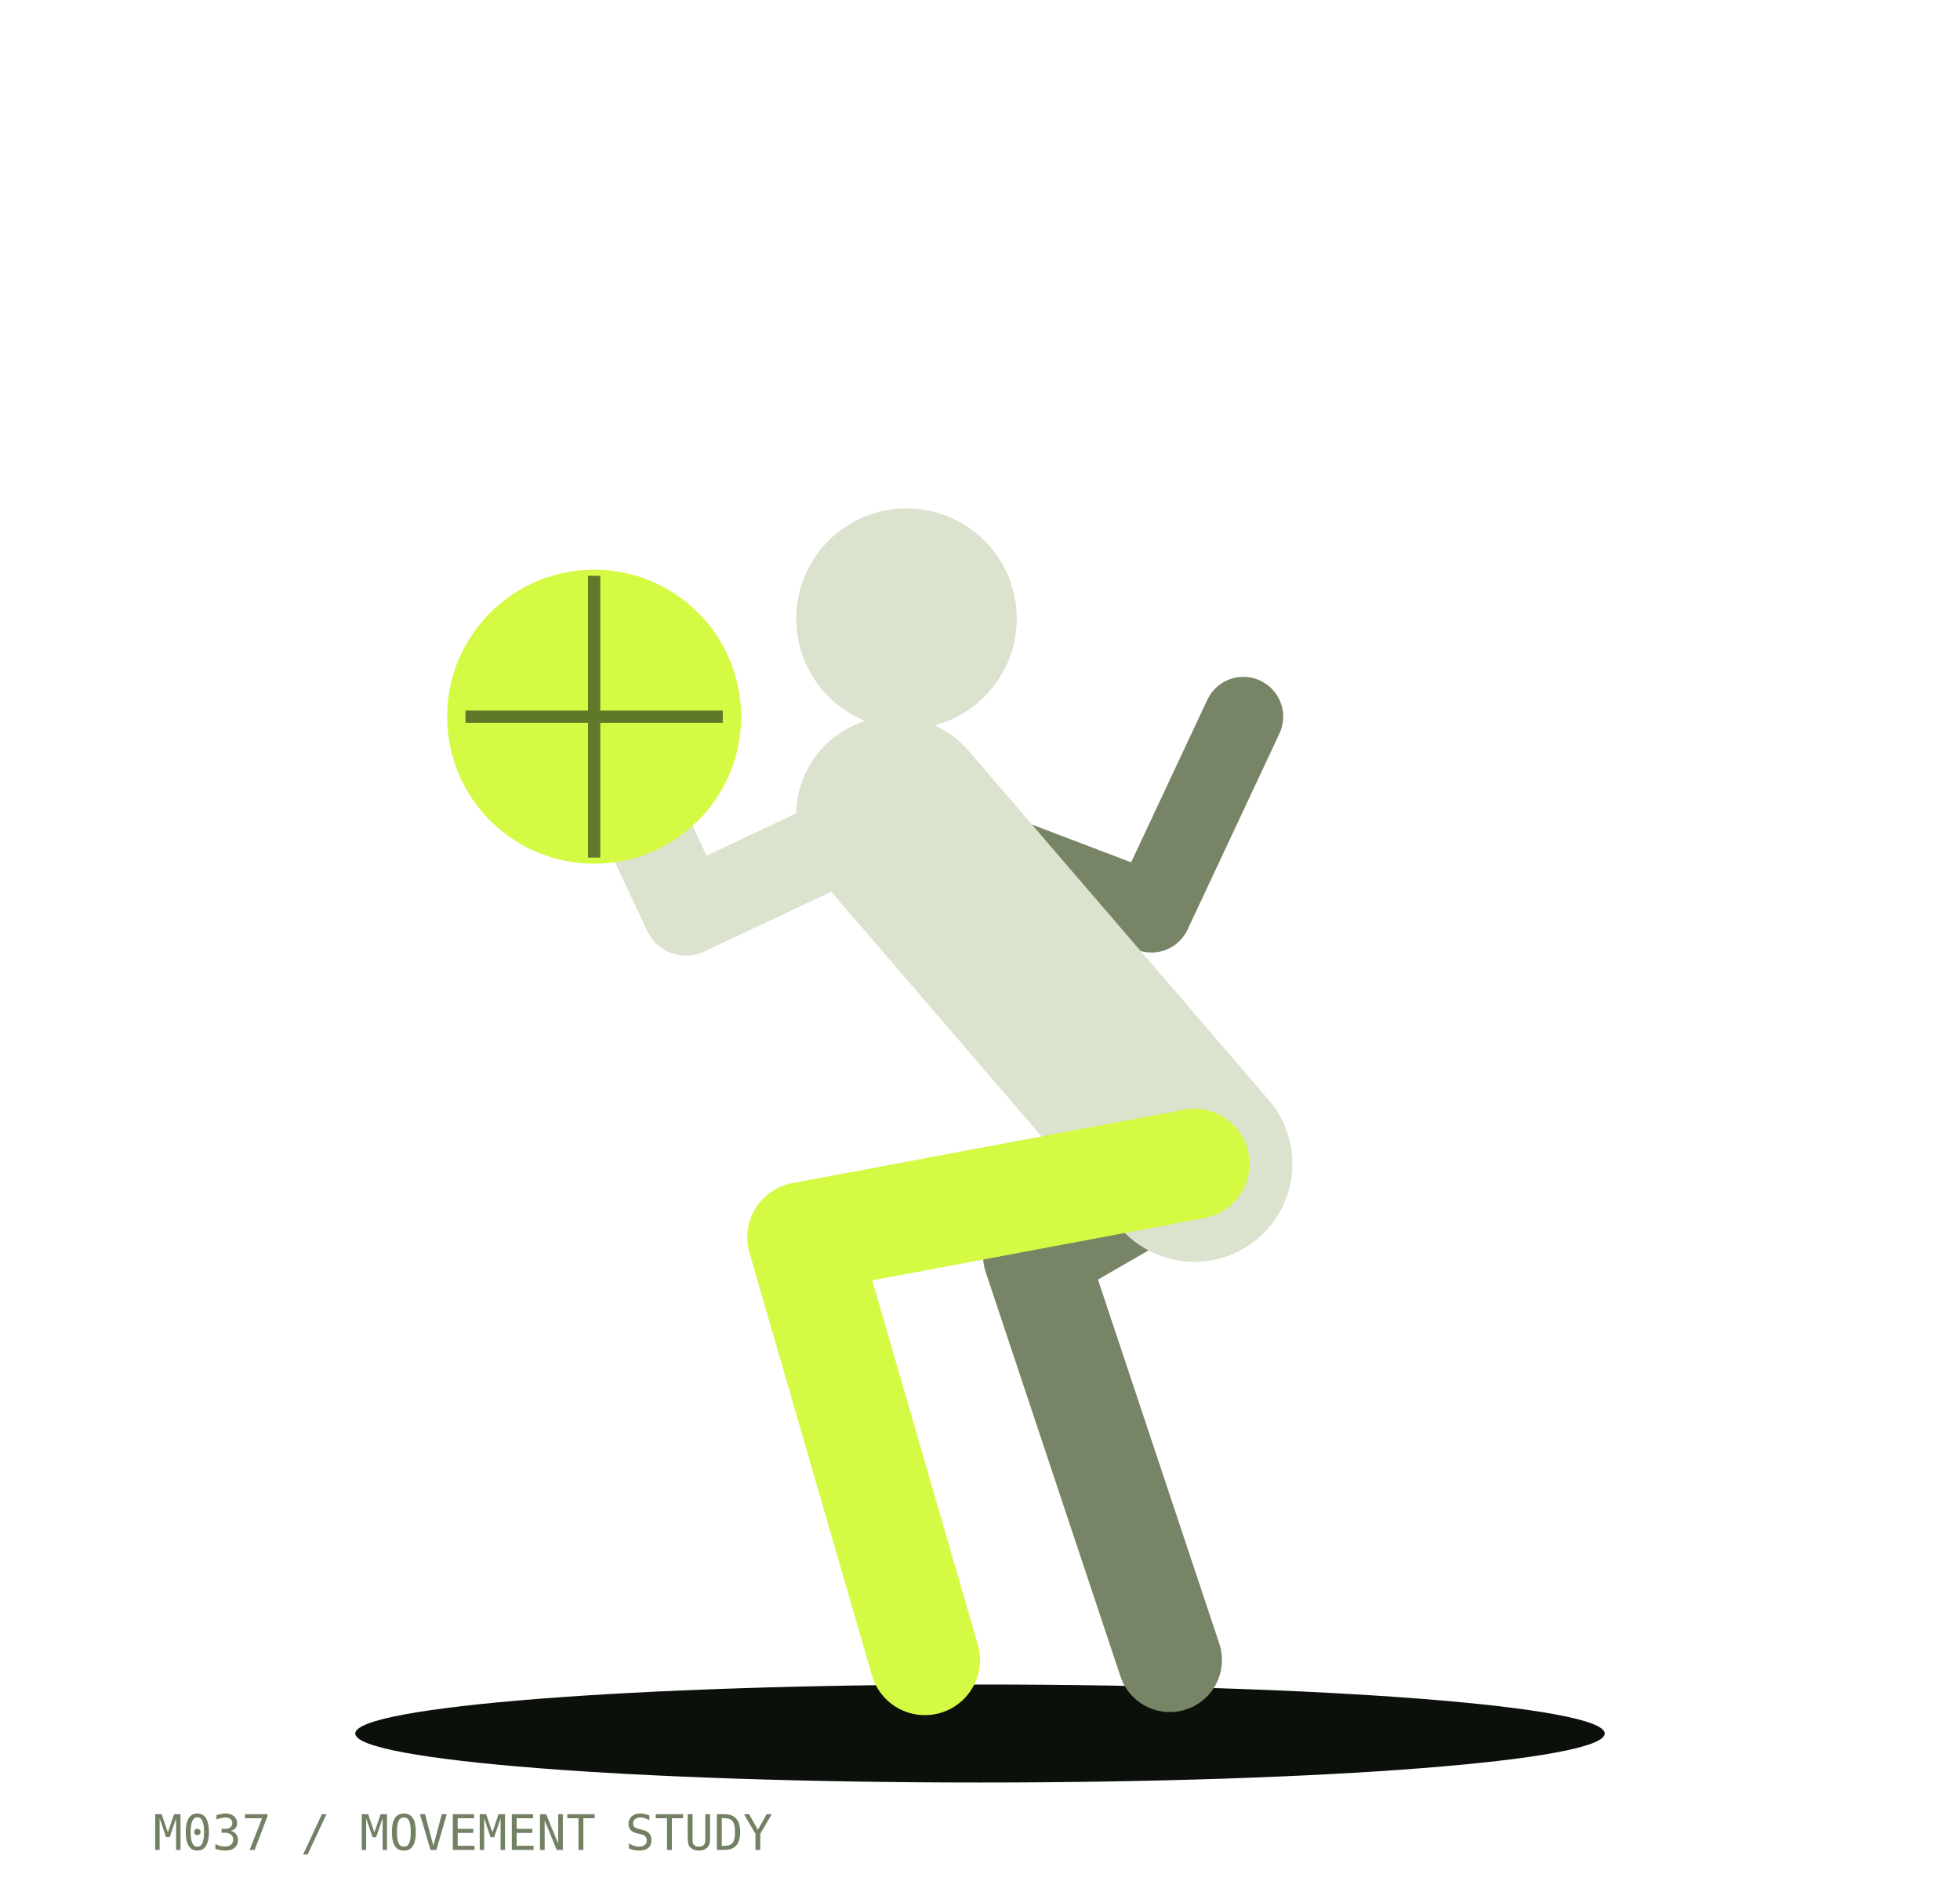
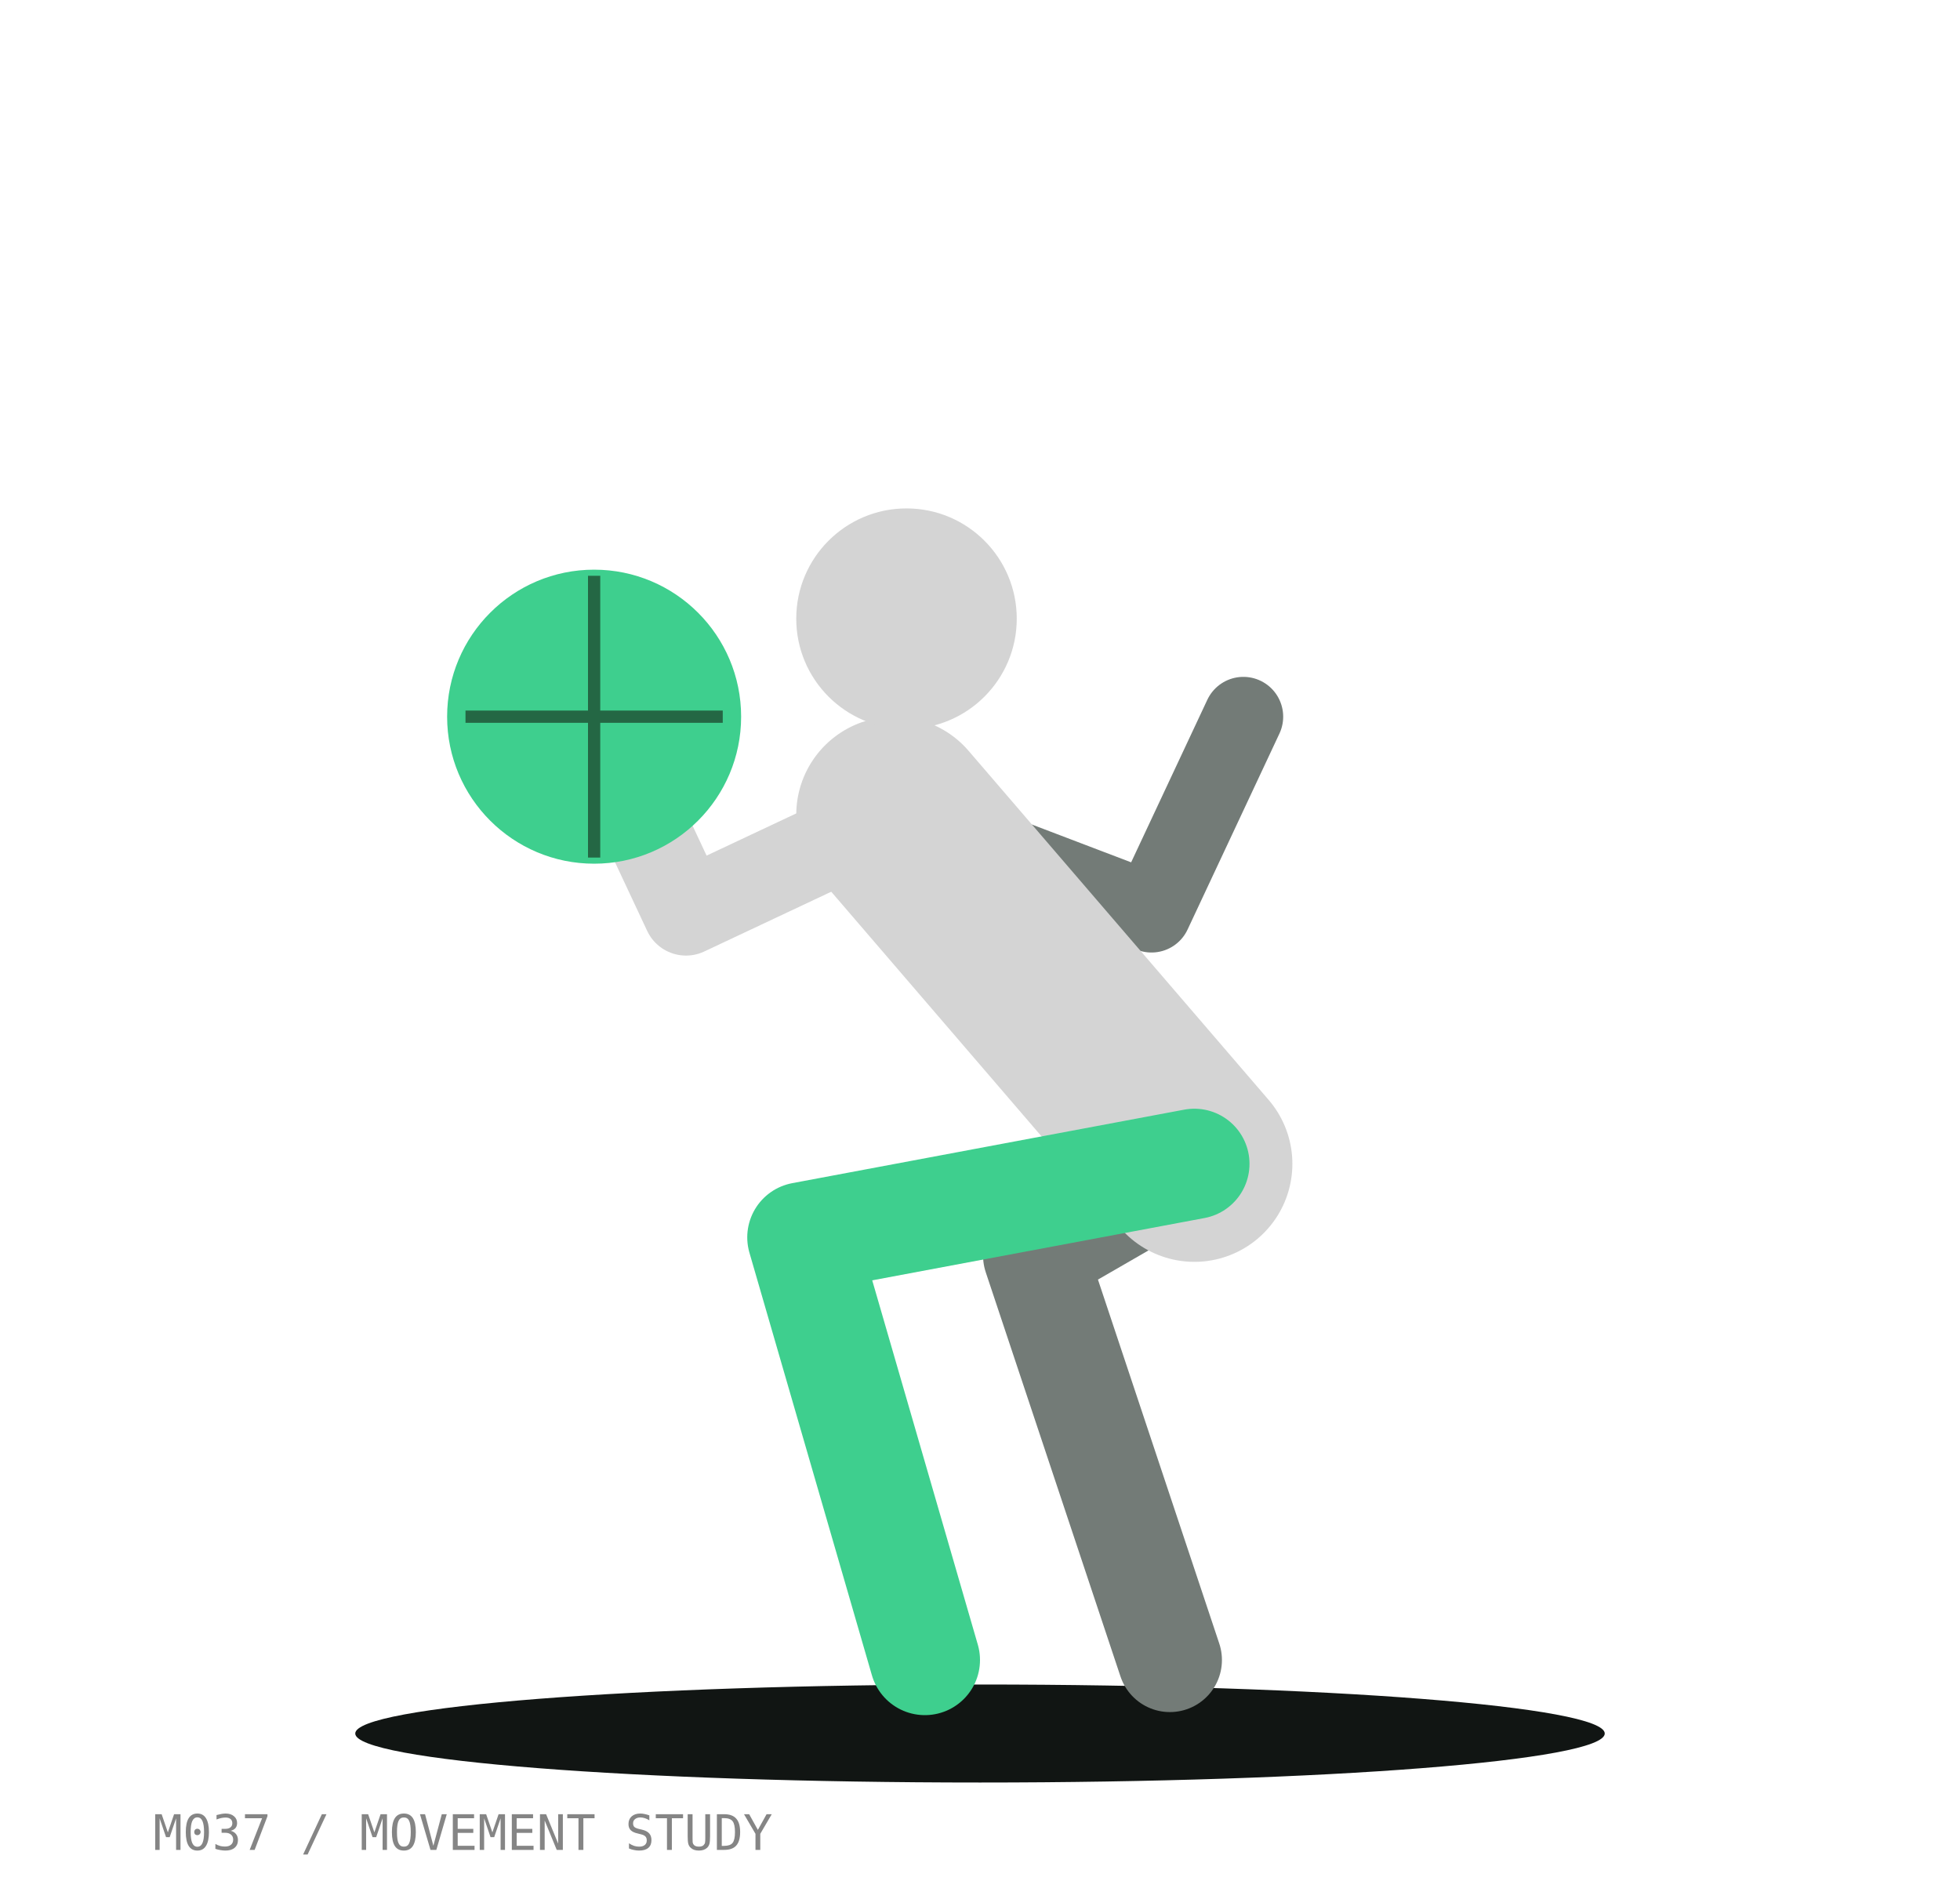
<svg xmlns="http://www.w3.org/2000/svg" viewBox="0 0 320 310">
-   <ellipse cx="160" cy="283" rx="102" ry="8" fill="#0c100b" />
+   <ellipse cx="160" cy="283" rx="102" ry="8" fill="#111513" />
  <g fill="none" stroke-linecap="round" stroke-linejoin="round">
-     <path d="M195 190 L169 205 L191 271" stroke="#778465" stroke-width="17" />
-     <path d="M146 133 L188 149 L203 117" stroke="#778465" stroke-width="13" />
-     <path d="M146 133 L195 190" stroke="#dbe2ce" stroke-width="32" />
-     <path d="M195 190 L131 202 L151 271" stroke="#d4fa43" stroke-width="18" />
-     <path d="M146 133 L112 149 L97 117" stroke="#dbe2ce" stroke-width="14" />
+     <path d="M195 190 L169 205 L191 271" stroke="#737b77" stroke-width="17" />
+     <path d="M146 133 L188 149 L203 117" stroke="#737b77" stroke-width="13" />
+     <path d="M146 133 L195 190" stroke="#d4d4d4" stroke-width="32" />
+     <path d="M195 190 L131 202 L151 271" stroke="#3ecf8e" stroke-width="18" />
+     <path d="M146 133 L112 149 L97 117" stroke="#d4d4d4" stroke-width="14" />
  </g>
-   <circle cx="148" cy="101" r="18" fill="#dbe2ce" />
-   <circle cx="97" cy="117" r="24" fill="#d4fa43" />
-   <path d="M76 117h42M97 94v46" stroke="#607829" stroke-width="2" />
-   <text x="25" y="302" fill="#728063" font-size="8" font-family="monospace">M037 / MOVEMENT STUDY</text>
+   <circle cx="148" cy="101" r="18" fill="#d4d4d4" />
+   <circle cx="97" cy="117" r="24" fill="#3ecf8e" />
+   <path d="M76 117h42M97 94v46" stroke="#246744" stroke-width="2" />
+   <text x="25" y="302" fill="#858585" font-size="8" font-family="monospace">M037 / MOVEMENT STUDY</text>
</svg>
